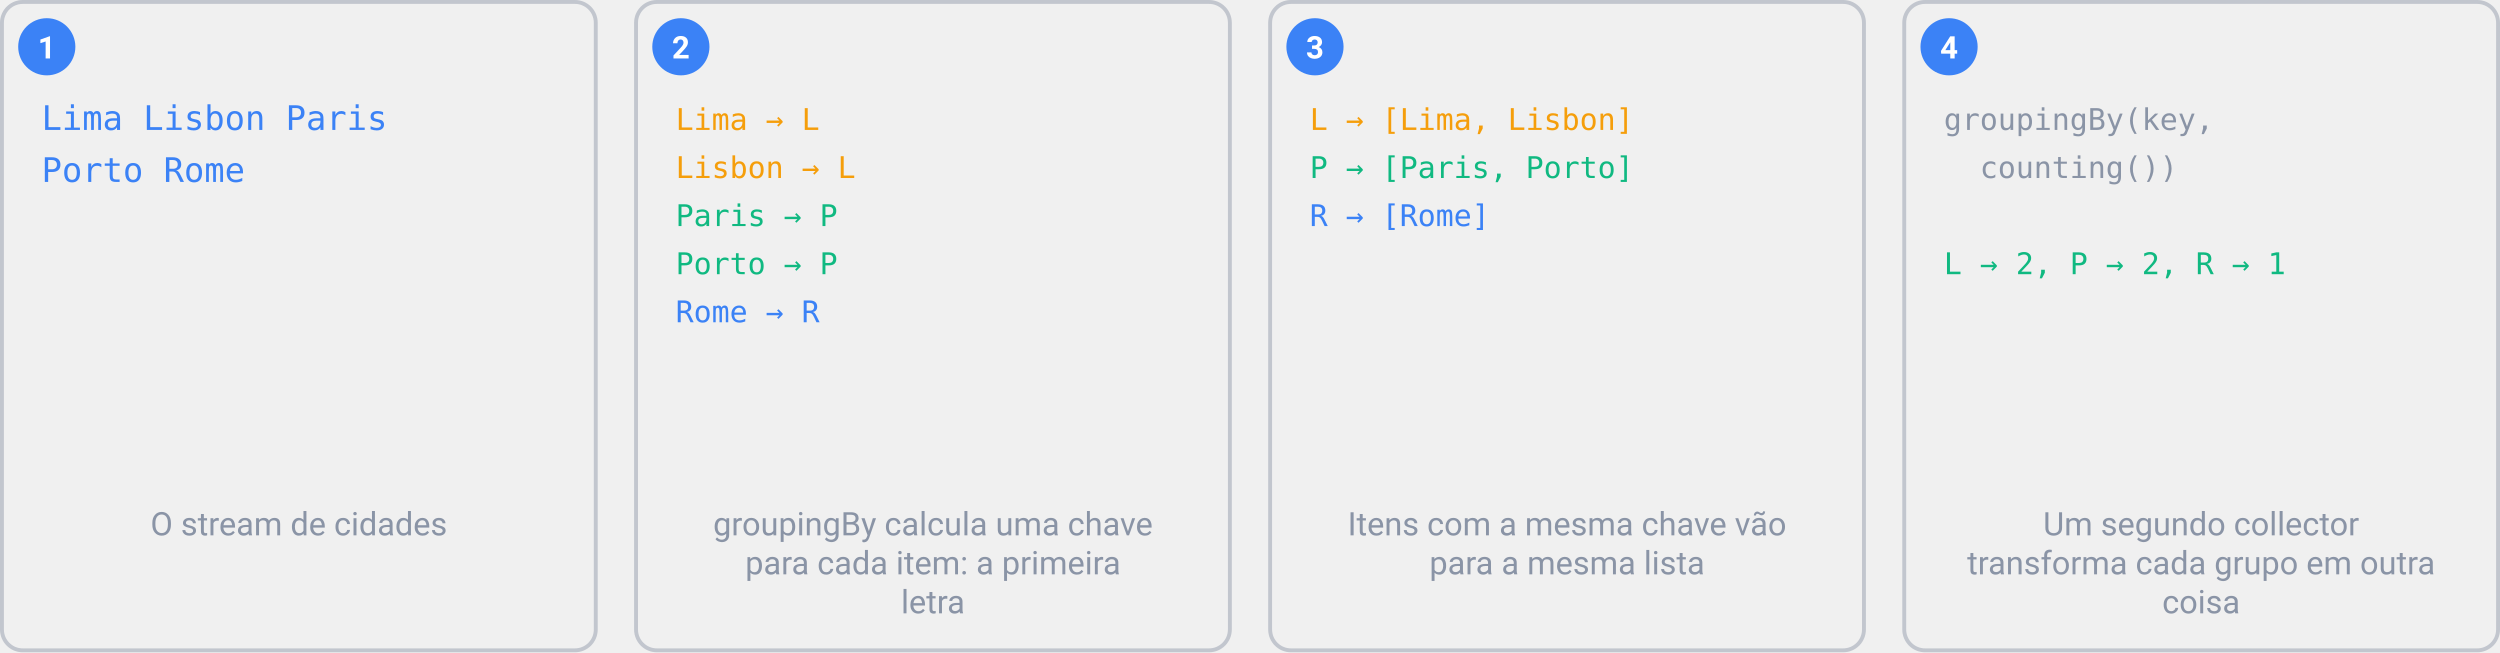
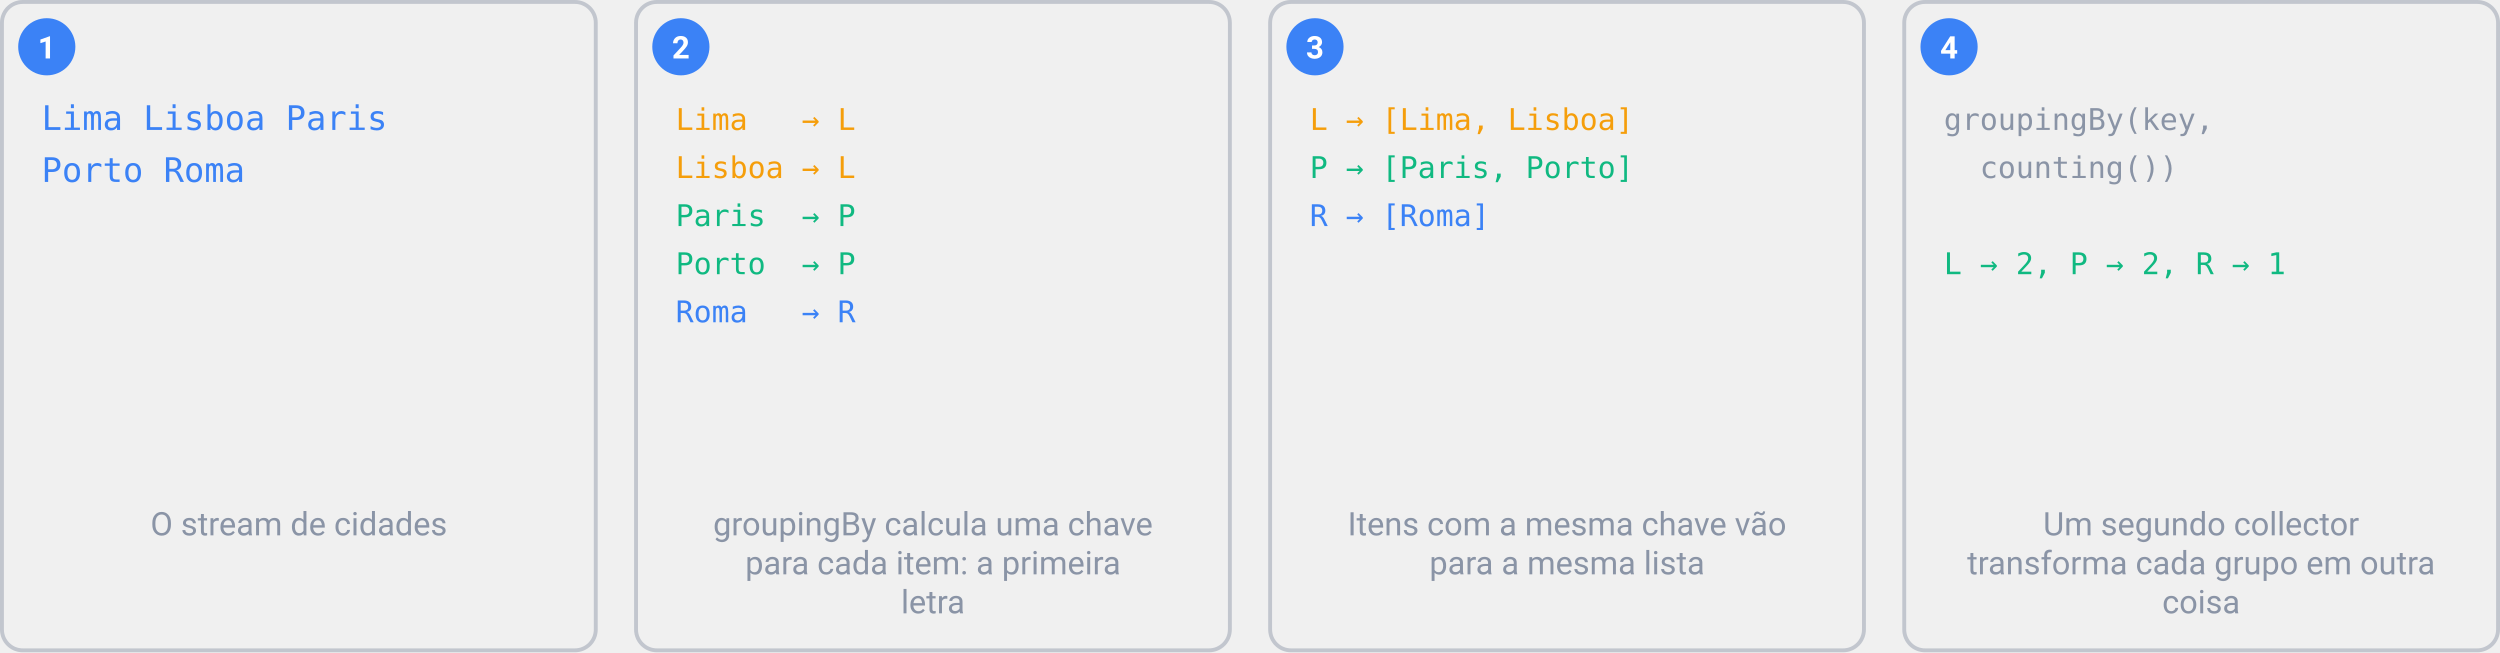
<svg xmlns="http://www.w3.org/2000/svg" viewBox="0 0 962 251" role="img" aria-label="groupingBy pega cada cidade, calcula a primeira letra como chave e põe as cidades com a mesma chave na mesma lista; com counting(), cada grupo vira o tamanho dele">
  <g transform="translate(0 0)">
    <rect x="0.75" y="0.75" width="228.5" height="249.5" rx="8" fill="none" stroke="#8a94a6" stroke-opacity="0.45" stroke-width="1.5" />
    <circle cx="18" cy="18" r="11" fill="#3b82f6" />
    <text x="18" y="22.5" fill="#ffffff" font-size="12" font-weight="700" text-anchor="middle" font-family="-apple-system, 'Segoe UI', Roboto, sans-serif">1</text>
-     <text x="16" y="50" fill="#3b82f6" font-size="13" text-anchor="start" font-family="ui-monospace, Menlo, Consolas, monospace">Lima Lisbon Paris</text>
-     <text x="16" y="70" fill="#3b82f6" font-size="13" text-anchor="start" font-family="ui-monospace, Menlo, Consolas, monospace">Porto Rome</text>
+     <text x="16" y="50" fill="#3b82f6" font-size="13" text-anchor="start" font-family="ui-monospace, Menlo, Consolas, monospace">Lima Lisboa Paris</text>
+     <text x="16" y="70" fill="#3b82f6" font-size="13" text-anchor="start" font-family="ui-monospace, Menlo, Consolas, monospace">Porto Roma</text>
    <text x="115.0" y="206" fill="#8a94a6" font-size="12.5" text-anchor="middle" font-family="-apple-system, 'Segoe UI', Roboto, sans-serif">O stream de cidades</text>
  </g>
  <g transform="translate(244 0)">
    <rect x="0.75" y="0.75" width="228.5" height="249.5" rx="8" fill="none" stroke="#8a94a6" stroke-opacity="0.45" stroke-width="1.5" />
    <circle cx="18" cy="18" r="11" fill="#3b82f6" />
    <text x="18" y="22.5" fill="#ffffff" font-size="12" font-weight="700" text-anchor="middle" font-family="-apple-system, 'Segoe UI', Roboto, sans-serif">2</text>
-     <text x="16" y="50.0" fill="#f59e0b" font-size="11.5" text-anchor="start" font-family="ui-monospace, Menlo, Consolas, monospace">Lima   → L</text>
-     <text x="16" y="68.5" fill="#f59e0b" font-size="11.5" text-anchor="start" font-family="ui-monospace, Menlo, Consolas, monospace">Lisbon → L</text>
-     <text x="16" y="87.0" fill="#10b981" font-size="11.5" text-anchor="start" font-family="ui-monospace, Menlo, Consolas, monospace">Paris  → P</text>
-     <text x="16" y="105.5" fill="#10b981" font-size="11.5" text-anchor="start" font-family="ui-monospace, Menlo, Consolas, monospace">Porto  → P</text>
-     <text x="16" y="124.0" fill="#3b82f6" font-size="11.5" text-anchor="start" font-family="ui-monospace, Menlo, Consolas, monospace">Rome   → R</text>
+     <text x="16" y="50.0" fill="#f59e0b" font-size="11.5" text-anchor="start" font-family="ui-monospace, Menlo, Consolas, monospace" xml:space="preserve">Lima   → L</text>
+     <text x="16" y="68.5" fill="#f59e0b" font-size="11.5" text-anchor="start" font-family="ui-monospace, Menlo, Consolas, monospace">Lisboa → L</text>
+     <text x="16" y="87.0" fill="#10b981" font-size="11.5" text-anchor="start" font-family="ui-monospace, Menlo, Consolas, monospace" xml:space="preserve">Paris  → P</text>
+     <text x="16" y="105.5" fill="#10b981" font-size="11.5" text-anchor="start" font-family="ui-monospace, Menlo, Consolas, monospace" xml:space="preserve">Porto  → P</text>
+     <text x="16" y="124.0" fill="#3b82f6" font-size="11.5" text-anchor="start" font-family="ui-monospace, Menlo, Consolas, monospace" xml:space="preserve">Roma   → R</text>
    <text x="115.0" y="206" fill="#8a94a6" font-size="12.5" text-anchor="middle" font-family="-apple-system, 'Segoe UI', Roboto, sans-serif">groupingBy calcula uma chave</text>
    <text x="115.0" y="221" fill="#8a94a6" font-size="12.5" text-anchor="middle" font-family="-apple-system, 'Segoe UI', Roboto, sans-serif">para cada item: a primeira</text>
    <text x="115.0" y="236" fill="#8a94a6" font-size="12.5" text-anchor="middle" font-family="-apple-system, 'Segoe UI', Roboto, sans-serif">letra</text>
  </g>
  <g transform="translate(488 0)">
    <rect x="0.75" y="0.75" width="228.5" height="249.5" rx="8" fill="none" stroke="#8a94a6" stroke-opacity="0.45" stroke-width="1.5" />
    <circle cx="18" cy="18" r="11" fill="#3b82f6" />
    <text x="18" y="22.5" fill="#ffffff" font-size="12" font-weight="700" text-anchor="middle" font-family="-apple-system, 'Segoe UI', Roboto, sans-serif">3</text>
-     <text x="16" y="50.0" fill="#f59e0b" font-size="11.5" text-anchor="start" font-family="ui-monospace, Menlo, Consolas, monospace">L → [Lima, Lisbon]</text>
+     <text x="16" y="50.0" fill="#f59e0b" font-size="11.5" text-anchor="start" font-family="ui-monospace, Menlo, Consolas, monospace">L → [Lima, Lisboa]</text>
    <text x="16" y="68.5" fill="#10b981" font-size="11.5" text-anchor="start" font-family="ui-monospace, Menlo, Consolas, monospace">P → [Paris, Porto]</text>
-     <text x="16" y="87.0" fill="#3b82f6" font-size="11.5" text-anchor="start" font-family="ui-monospace, Menlo, Consolas, monospace">R → [Rome]</text>
+     <text x="16" y="87.0" fill="#3b82f6" font-size="11.5" text-anchor="start" font-family="ui-monospace, Menlo, Consolas, monospace">R → [Roma]</text>
    <text x="115.0" y="206" fill="#8a94a6" font-size="12.5" text-anchor="middle" font-family="-apple-system, 'Segoe UI', Roboto, sans-serif">Itens com a mesma chave vão</text>
    <text x="115.0" y="221" fill="#8a94a6" font-size="12.5" text-anchor="middle" font-family="-apple-system, 'Segoe UI', Roboto, sans-serif">para a mesma lista</text>
  </g>
  <g transform="translate(732 0)">
    <rect x="0.75" y="0.75" width="228.5" height="249.5" rx="8" fill="none" stroke="#8a94a6" stroke-opacity="0.45" stroke-width="1.5" />
    <circle cx="18" cy="18" r="11" fill="#3b82f6" />
    <text x="18" y="22.5" fill="#ffffff" font-size="12" font-weight="700" text-anchor="middle" font-family="-apple-system, 'Segoe UI', Roboto, sans-serif">4</text>
    <text x="16" y="50.0" fill="#8a94a6" font-size="11.5" text-anchor="start" font-family="ui-monospace, Menlo, Consolas, monospace">groupingBy(key,</text>
    <text x="16" y="68.5" fill="#8a94a6" font-size="11.5" text-anchor="start" font-family="ui-monospace, Menlo, Consolas, monospace" xml:space="preserve">  counting())</text>
    <text x="16" y="87.0" fill="#3b82f6" font-size="11.5" text-anchor="start" font-family="ui-monospace, Menlo, Consolas, monospace" />
    <text x="16" y="105.5" fill="#10b981" font-size="11.5" text-anchor="start" font-family="ui-monospace, Menlo, Consolas, monospace">L → 2, P → 2, R → 1</text>
    <text x="115.0" y="206" fill="#8a94a6" font-size="12.5" text-anchor="middle" font-family="-apple-system, 'Segoe UI', Roboto, sans-serif">Um segundo collector</text>
    <text x="115.0" y="221" fill="#8a94a6" font-size="12.5" text-anchor="middle" font-family="-apple-system, 'Segoe UI', Roboto, sans-serif">transforma cada grupo em outra</text>
    <text x="115.0" y="236" fill="#8a94a6" font-size="12.5" text-anchor="middle" font-family="-apple-system, 'Segoe UI', Roboto, sans-serif">coisa</text>
  </g>
</svg>
